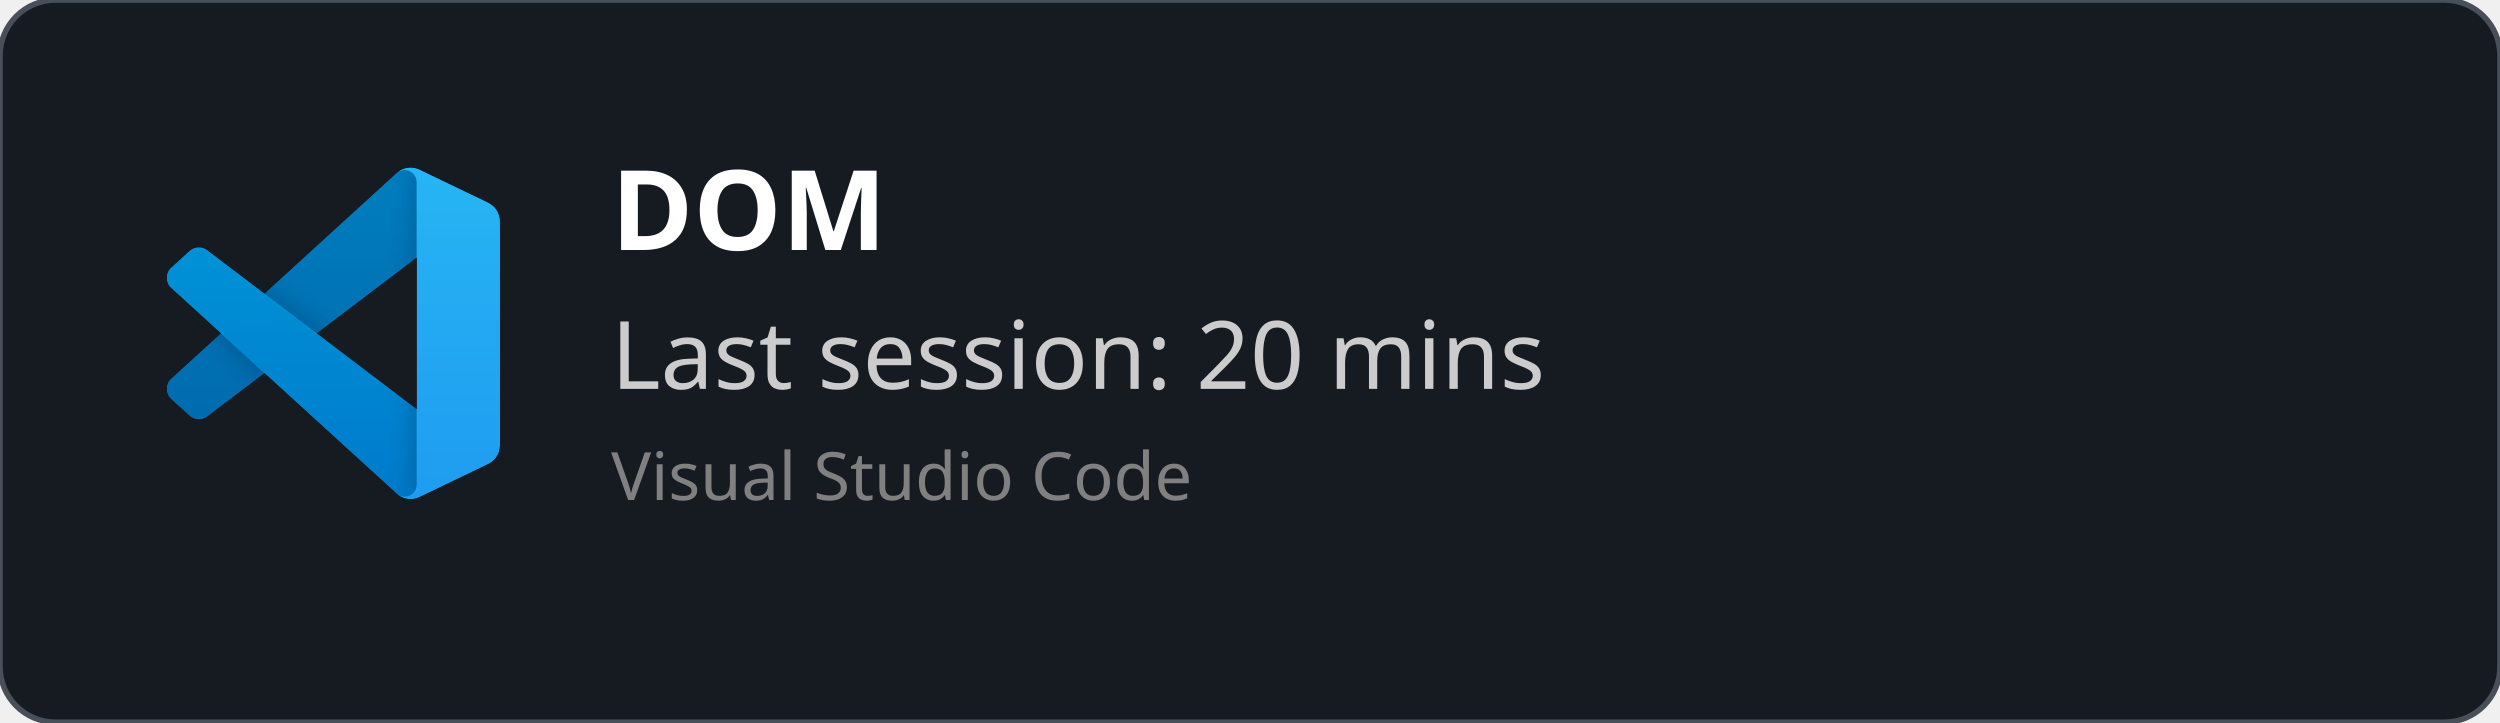
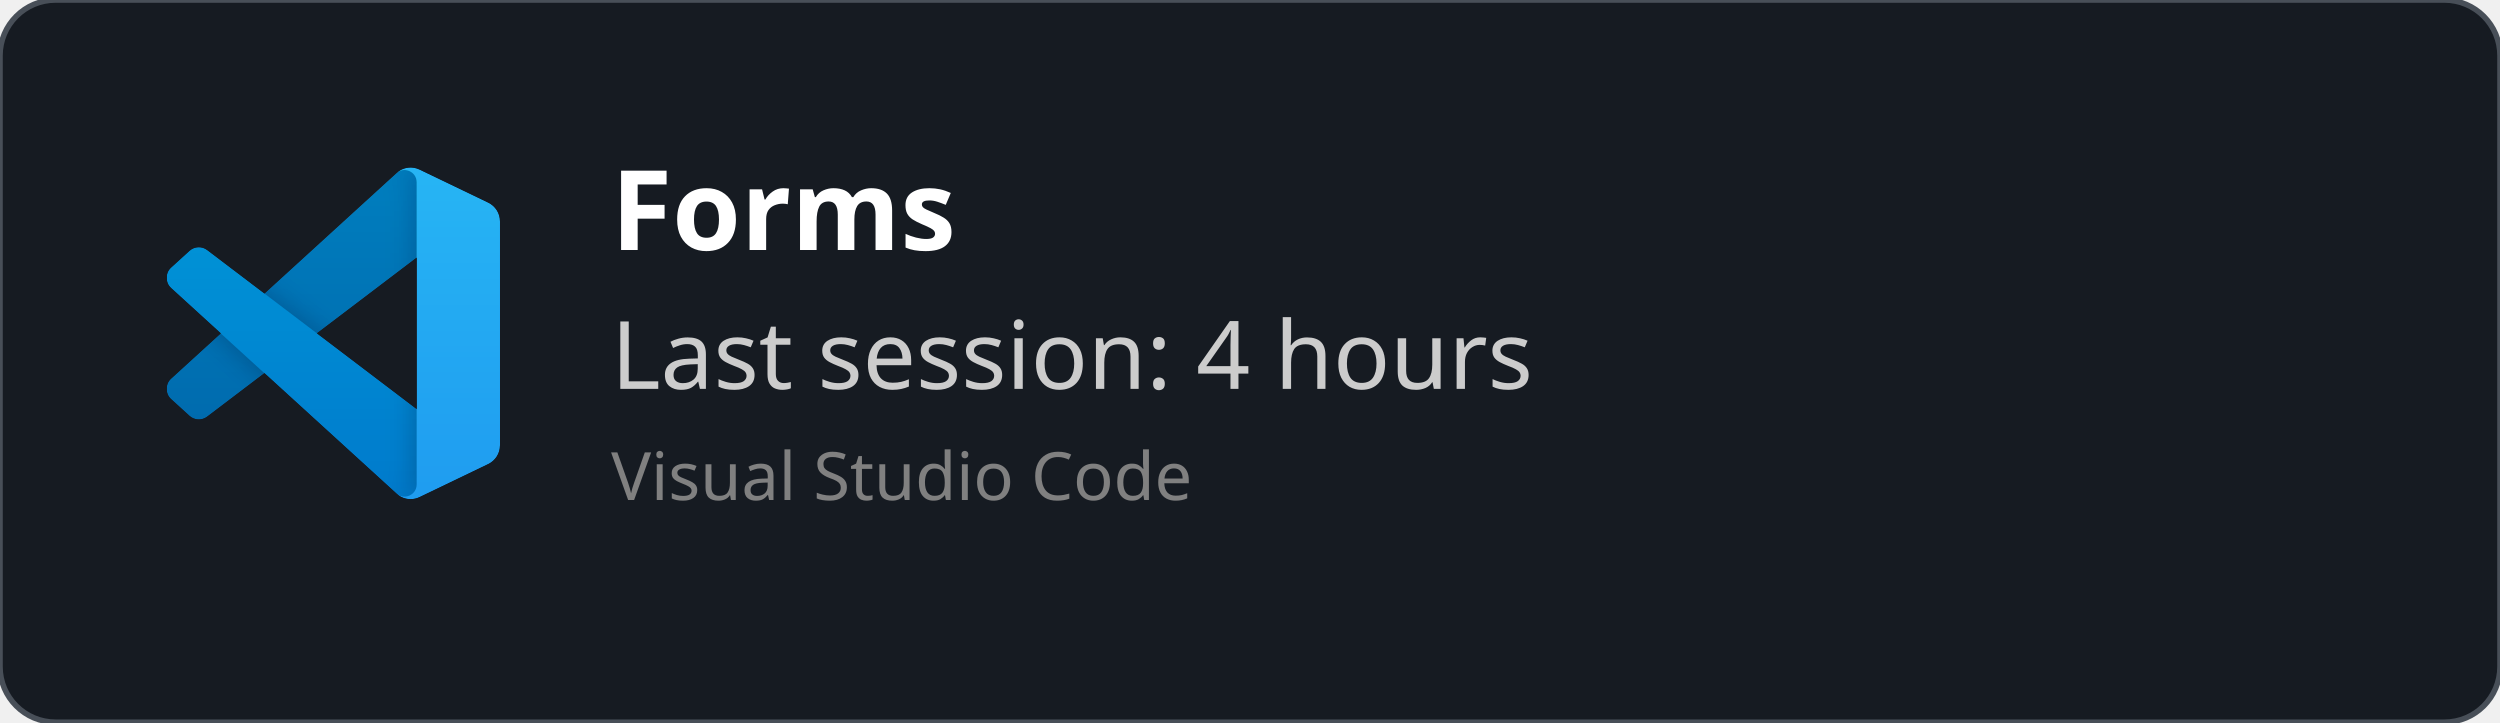
<svg xmlns="http://www.w3.org/2000/svg" width="450" height="130" viewBox="0 0 450 130" fill="none" role="img">
  <style>
    *{
        font-family: 'Segoe UI', Ubuntu, monospace
    }
    </style>
  <defs>
    <clipPath id="horizontalClip" x="20" y="20" width="500" height="200">
      <rect x="90" y="20" width="300" height="50" />
    </clipPath>
  </defs>
  <rect width="450" height="130" fill="rgba(22,27,34)" stroke="#484f58" stroke-width="1" fill-opacity="1" stroke-opacity="1" x="0" y="0" rx="10px" ry="10px">
    </rect>
  <svg width="60" height="60" x="30" y="30" viewBox="0 0 100 100" fill="none" id="vscode">
    <mask id="mask0" mask-type="alpha" maskUnits="userSpaceOnUse" x="0" y="0" width="100" height="100">
      <path fill-rule="evenodd" clip-rule="evenodd" d="M70.912 99.317C72.487 99.931 74.283 99.891 75.873 99.126L96.461 89.22C98.624 88.179 100 85.989 100 83.587V16.413C100 14.011 98.624 11.822 96.461 10.781L75.873 0.874C73.786 -0.13 71.345 0.116 69.513 1.447C69.252 1.637 69.003 1.849 68.769 2.083L29.355 38.041L12.187 25.01C10.589 23.797 8.354 23.896 6.869 25.246L1.363 30.255C-0.453 31.906 -0.455 34.763 1.359 36.417L16.247 50L1.359 63.583C-0.455 65.237 -0.453 68.094 1.363 69.745L6.869 74.754C8.354 76.104 10.589 76.204 12.187 74.99L29.355 61.959L68.769 97.917C69.392 98.541 70.125 99.01 70.912 99.317ZM75.015 27.299L45.109 50L75.015 72.701V27.299Z" fill="white" />
    </mask>
    <g mask="url(#mask0)">
      <path d="M96.461 10.796L75.857 0.876C73.472 -0.273 70.622 0.212 68.75 2.083L1.299 63.583C-0.516 65.237 -0.514 68.094 1.303 69.745L6.813 74.754C8.298 76.104 10.535 76.204 12.134 74.99L93.361 13.37C96.086 11.303 100 13.246 100 16.667V16.427C100 14.027 98.625 11.838 96.461 10.796Z" fill="#0065A9" />
      <g filter="url(#filter0_d)">
        <path d="M96.461 89.204L75.857 99.124C73.472 100.273 70.622 99.788 68.75 97.917L1.299 36.417C-0.516 34.763 -0.514 31.906 1.303 30.255L6.813 25.246C8.298 23.896 10.535 23.796 12.134 25.009L93.361 86.63C96.086 88.697 100 86.754 100 83.333V83.573C100 85.974 98.625 88.162 96.461 89.204Z" fill="#007ACC" />
      </g>
      <g filter="url(#filter1_d)">
        <path d="M75.858 99.126C73.472 100.274 70.622 99.788 68.75 97.917C71.056 100.223 75 98.59 75 95.328V4.672C75 1.41 71.056 -0.223 68.75 2.083C70.622 0.211 73.472 -0.274 75.858 0.874L96.459 10.781C98.623 11.822 100 14.011 100 16.413V83.587C100 85.989 98.623 88.179 96.459 89.22L75.858 99.126Z" fill="#1F9CF0" />
      </g>
      <g style="mix-blend-mode:overlay" opacity="0.25">
        <path fill-rule="evenodd" clip-rule="evenodd" d="M70.851 99.317C72.426 99.931 74.222 99.891 75.812 99.126L96.4 89.22C98.563 88.179 99.939 85.989 99.939 83.587V16.413C99.939 14.011 98.564 11.822 96.4 10.781L75.812 0.874C73.725 -0.13 71.284 0.116 69.453 1.447C69.191 1.637 68.942 1.849 68.708 2.083L29.294 38.041L12.126 25.01C10.528 23.796 8.293 23.896 6.809 25.246L1.302 30.255C-0.513 31.906 -0.515 34.763 1.298 36.417L16.186 50L1.298 63.583C-0.515 65.237 -0.513 68.094 1.302 69.745L6.809 74.754C8.293 76.104 10.528 76.204 12.126 74.99L29.294 61.959L68.708 97.917C69.332 98.54 70.064 99.01 70.851 99.317ZM74.954 27.299L45.048 50L74.954 72.701V27.299Z" fill="url(#paint0_linear)" />
      </g>
    </g>
    <defs>
      <filter id="filter0_d" x="-8.394" y="15.829" width="116.727" height="92.246" filterUnits="userSpaceOnUse" color-interpolation-filters="sRGB">
        <feFlood flood-opacity="0" result="BackgroundImageFix" />
        <feColorMatrix in="SourceAlpha" type="matrix" values="0 0 0 0 0 0 0 0 0 0 0 0 0 0 0 0 0 0 127 0" />
        <feOffset />
        <feGaussianBlur stdDeviation="4.167" />
        <feColorMatrix type="matrix" values="0 0 0 0 0 0 0 0 0 0 0 0 0 0 0 0 0 0 0.25 0" />
        <feBlend mode="overlay" in2="BackgroundImageFix" result="effect1_dropShadow" />
        <feBlend mode="normal" in="SourceGraphic" in2="effect1_dropShadow" result="shape" />
      </filter>
      <filter id="filter1_d" x="60.417" y="-8.076" width="47.917" height="116.151" filterUnits="userSpaceOnUse" color-interpolation-filters="sRGB">
        <feFlood flood-opacity="0" result="BackgroundImageFix" />
        <feColorMatrix in="SourceAlpha" type="matrix" values="0 0 0 0 0 0 0 0 0 0 0 0 0 0 0 0 0 0 127 0" />
        <feOffset />
        <feGaussianBlur stdDeviation="4.167" />
        <feColorMatrix type="matrix" values="0 0 0 0 0 0 0 0 0 0 0 0 0 0 0 0 0 0 0.25 0" />
        <feBlend mode="overlay" in2="BackgroundImageFix" result="effect1_dropShadow" />
        <feBlend mode="normal" in="SourceGraphic" in2="effect1_dropShadow" result="shape" />
      </filter>
      <linearGradient id="paint0_linear" x1="49.939" y1="0.258" x2="49.939" y2="99.742" gradientUnits="userSpaceOnUse">
        <stop stop-color="white" />
        <stop offset="1" stop-color="white" stop-opacity="0" />
      </linearGradient>
    </defs>
  </svg>
  <text x="110" y="45" font-size="20" clip-path="url(#horizontalClip)" font-weight="bold" font-family="Ubuntu" fill="white">
-     DOM
+     Forms
    </text>
  <text x="110" y="70" font-size="17px" font-family="Ubuntu" fill="#ccc">
-     Last session: 20 mins
+     Last session: 4 hours
    </text>
  <text x="110" y="90" font-size="12px" font-family="Ubuntu" fill="grey">
    Visual Studio Code
    </text>
</svg>
